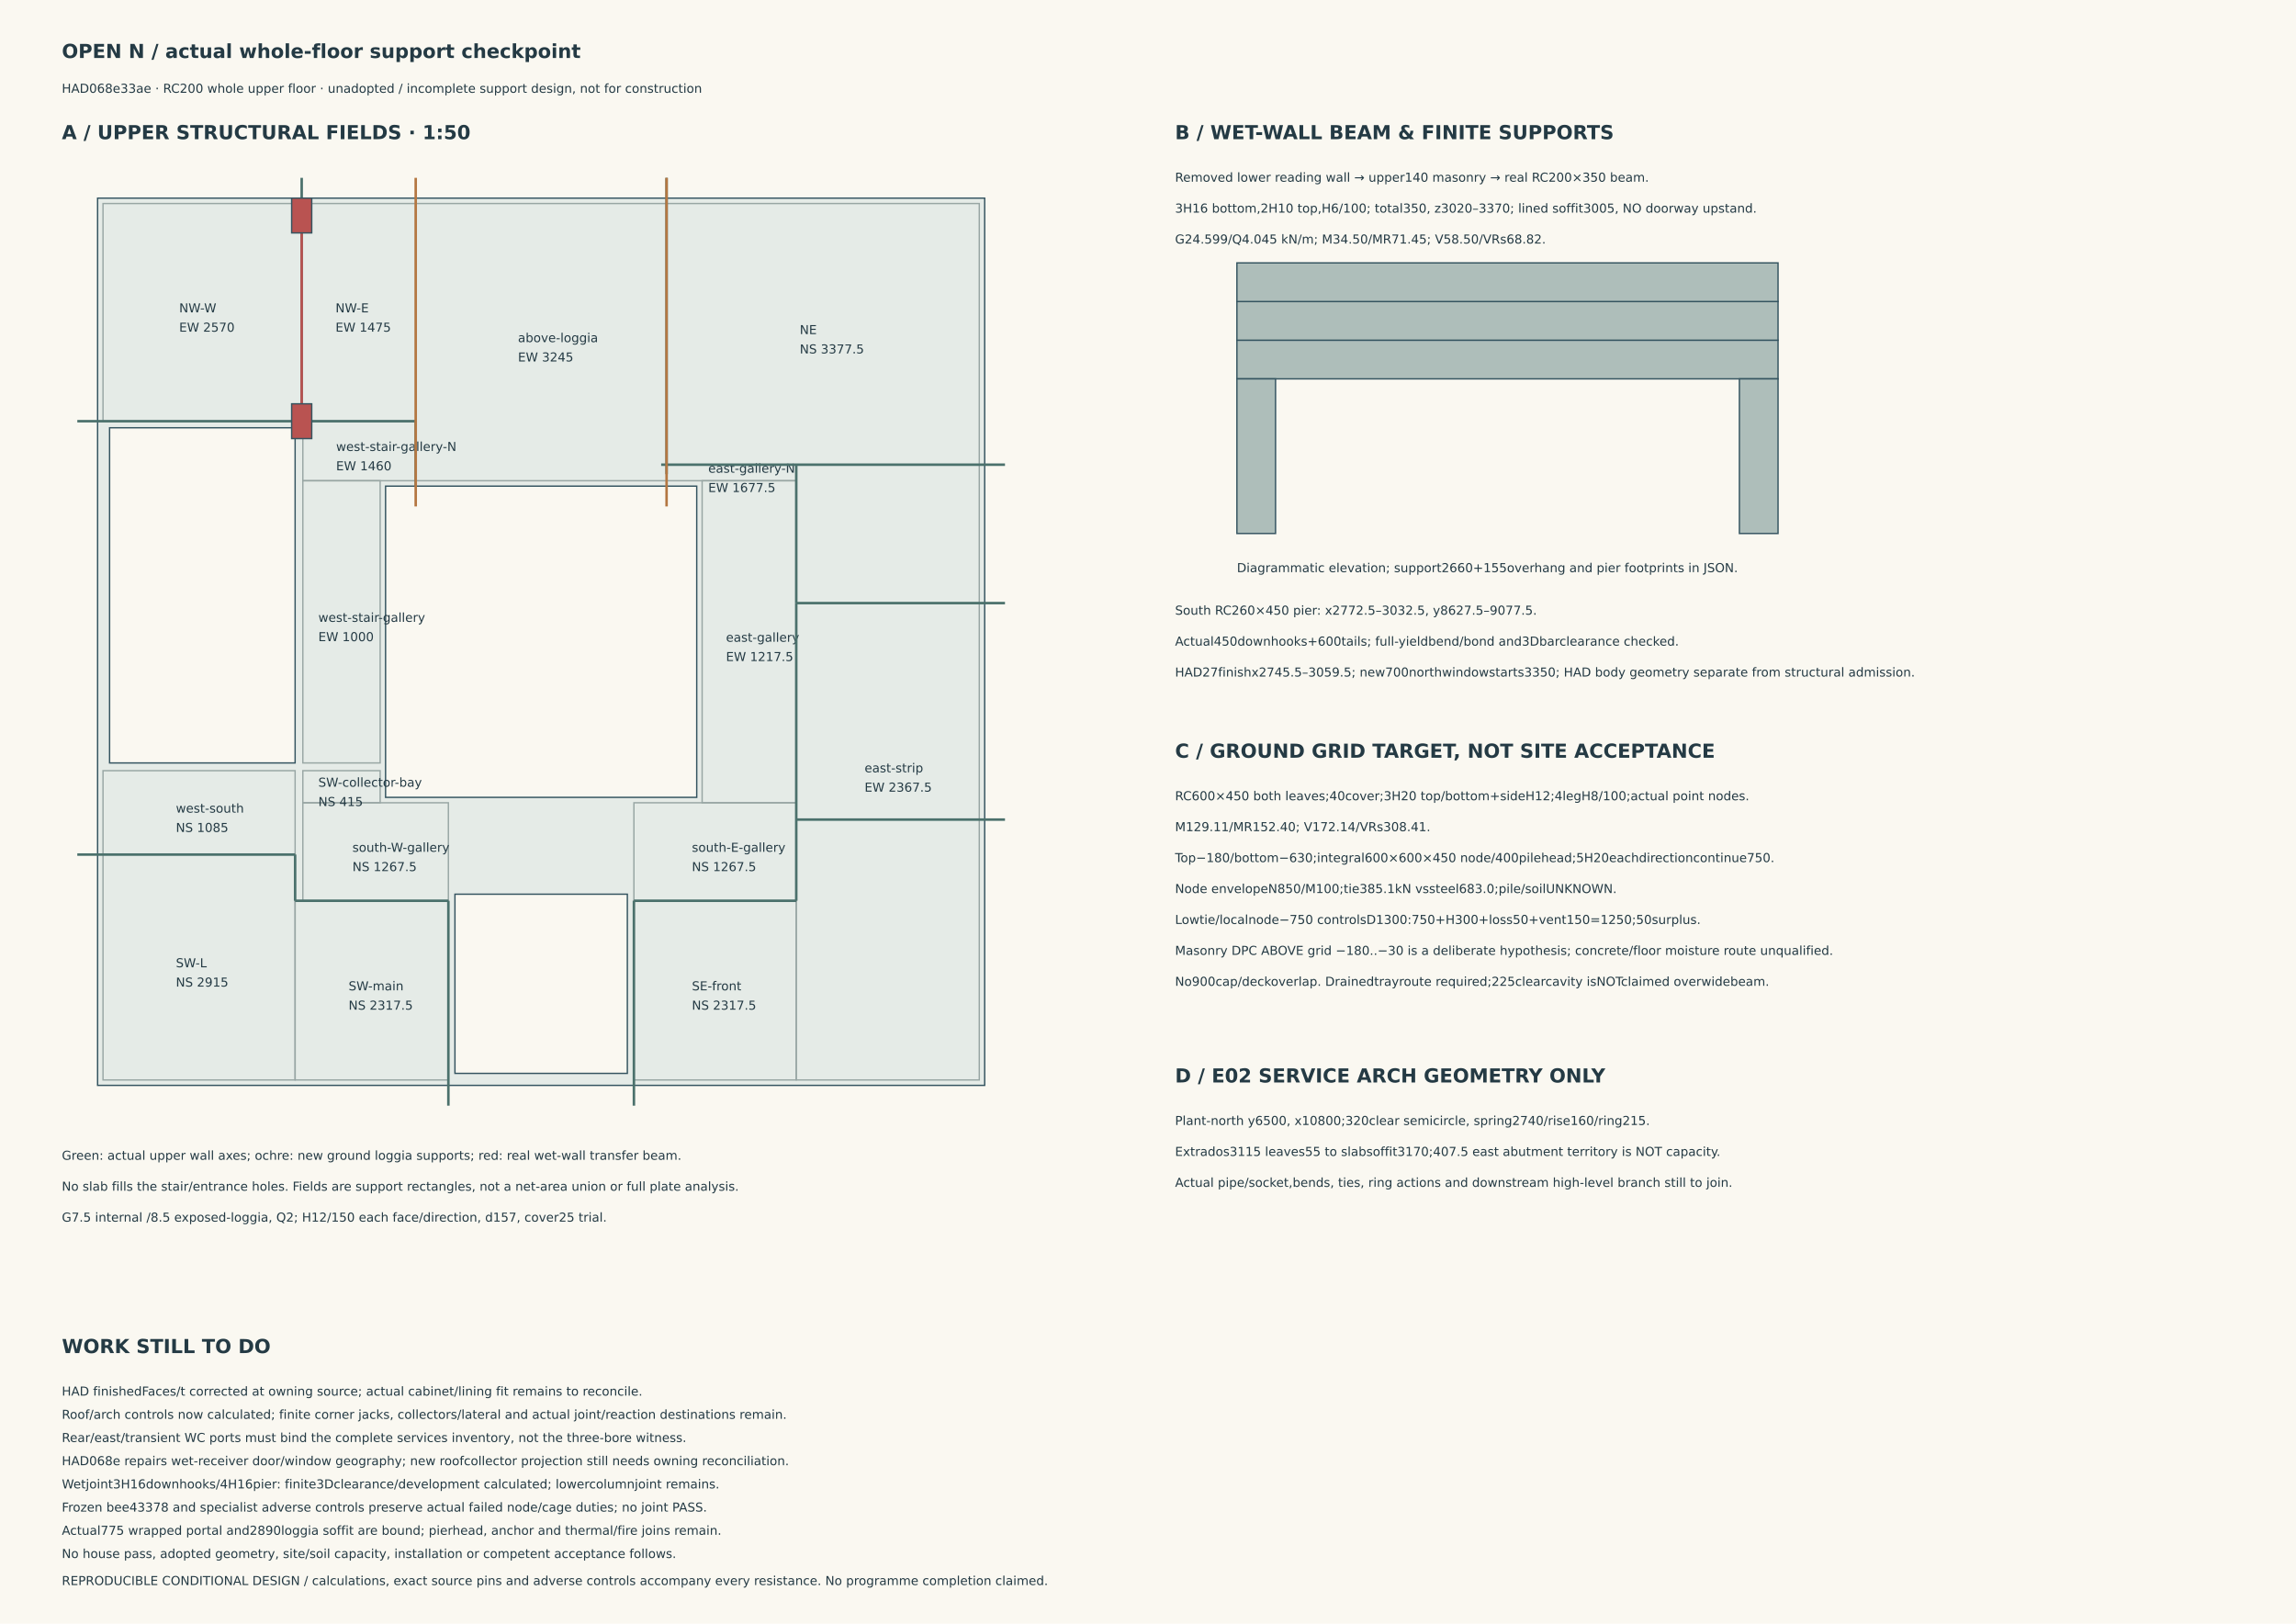
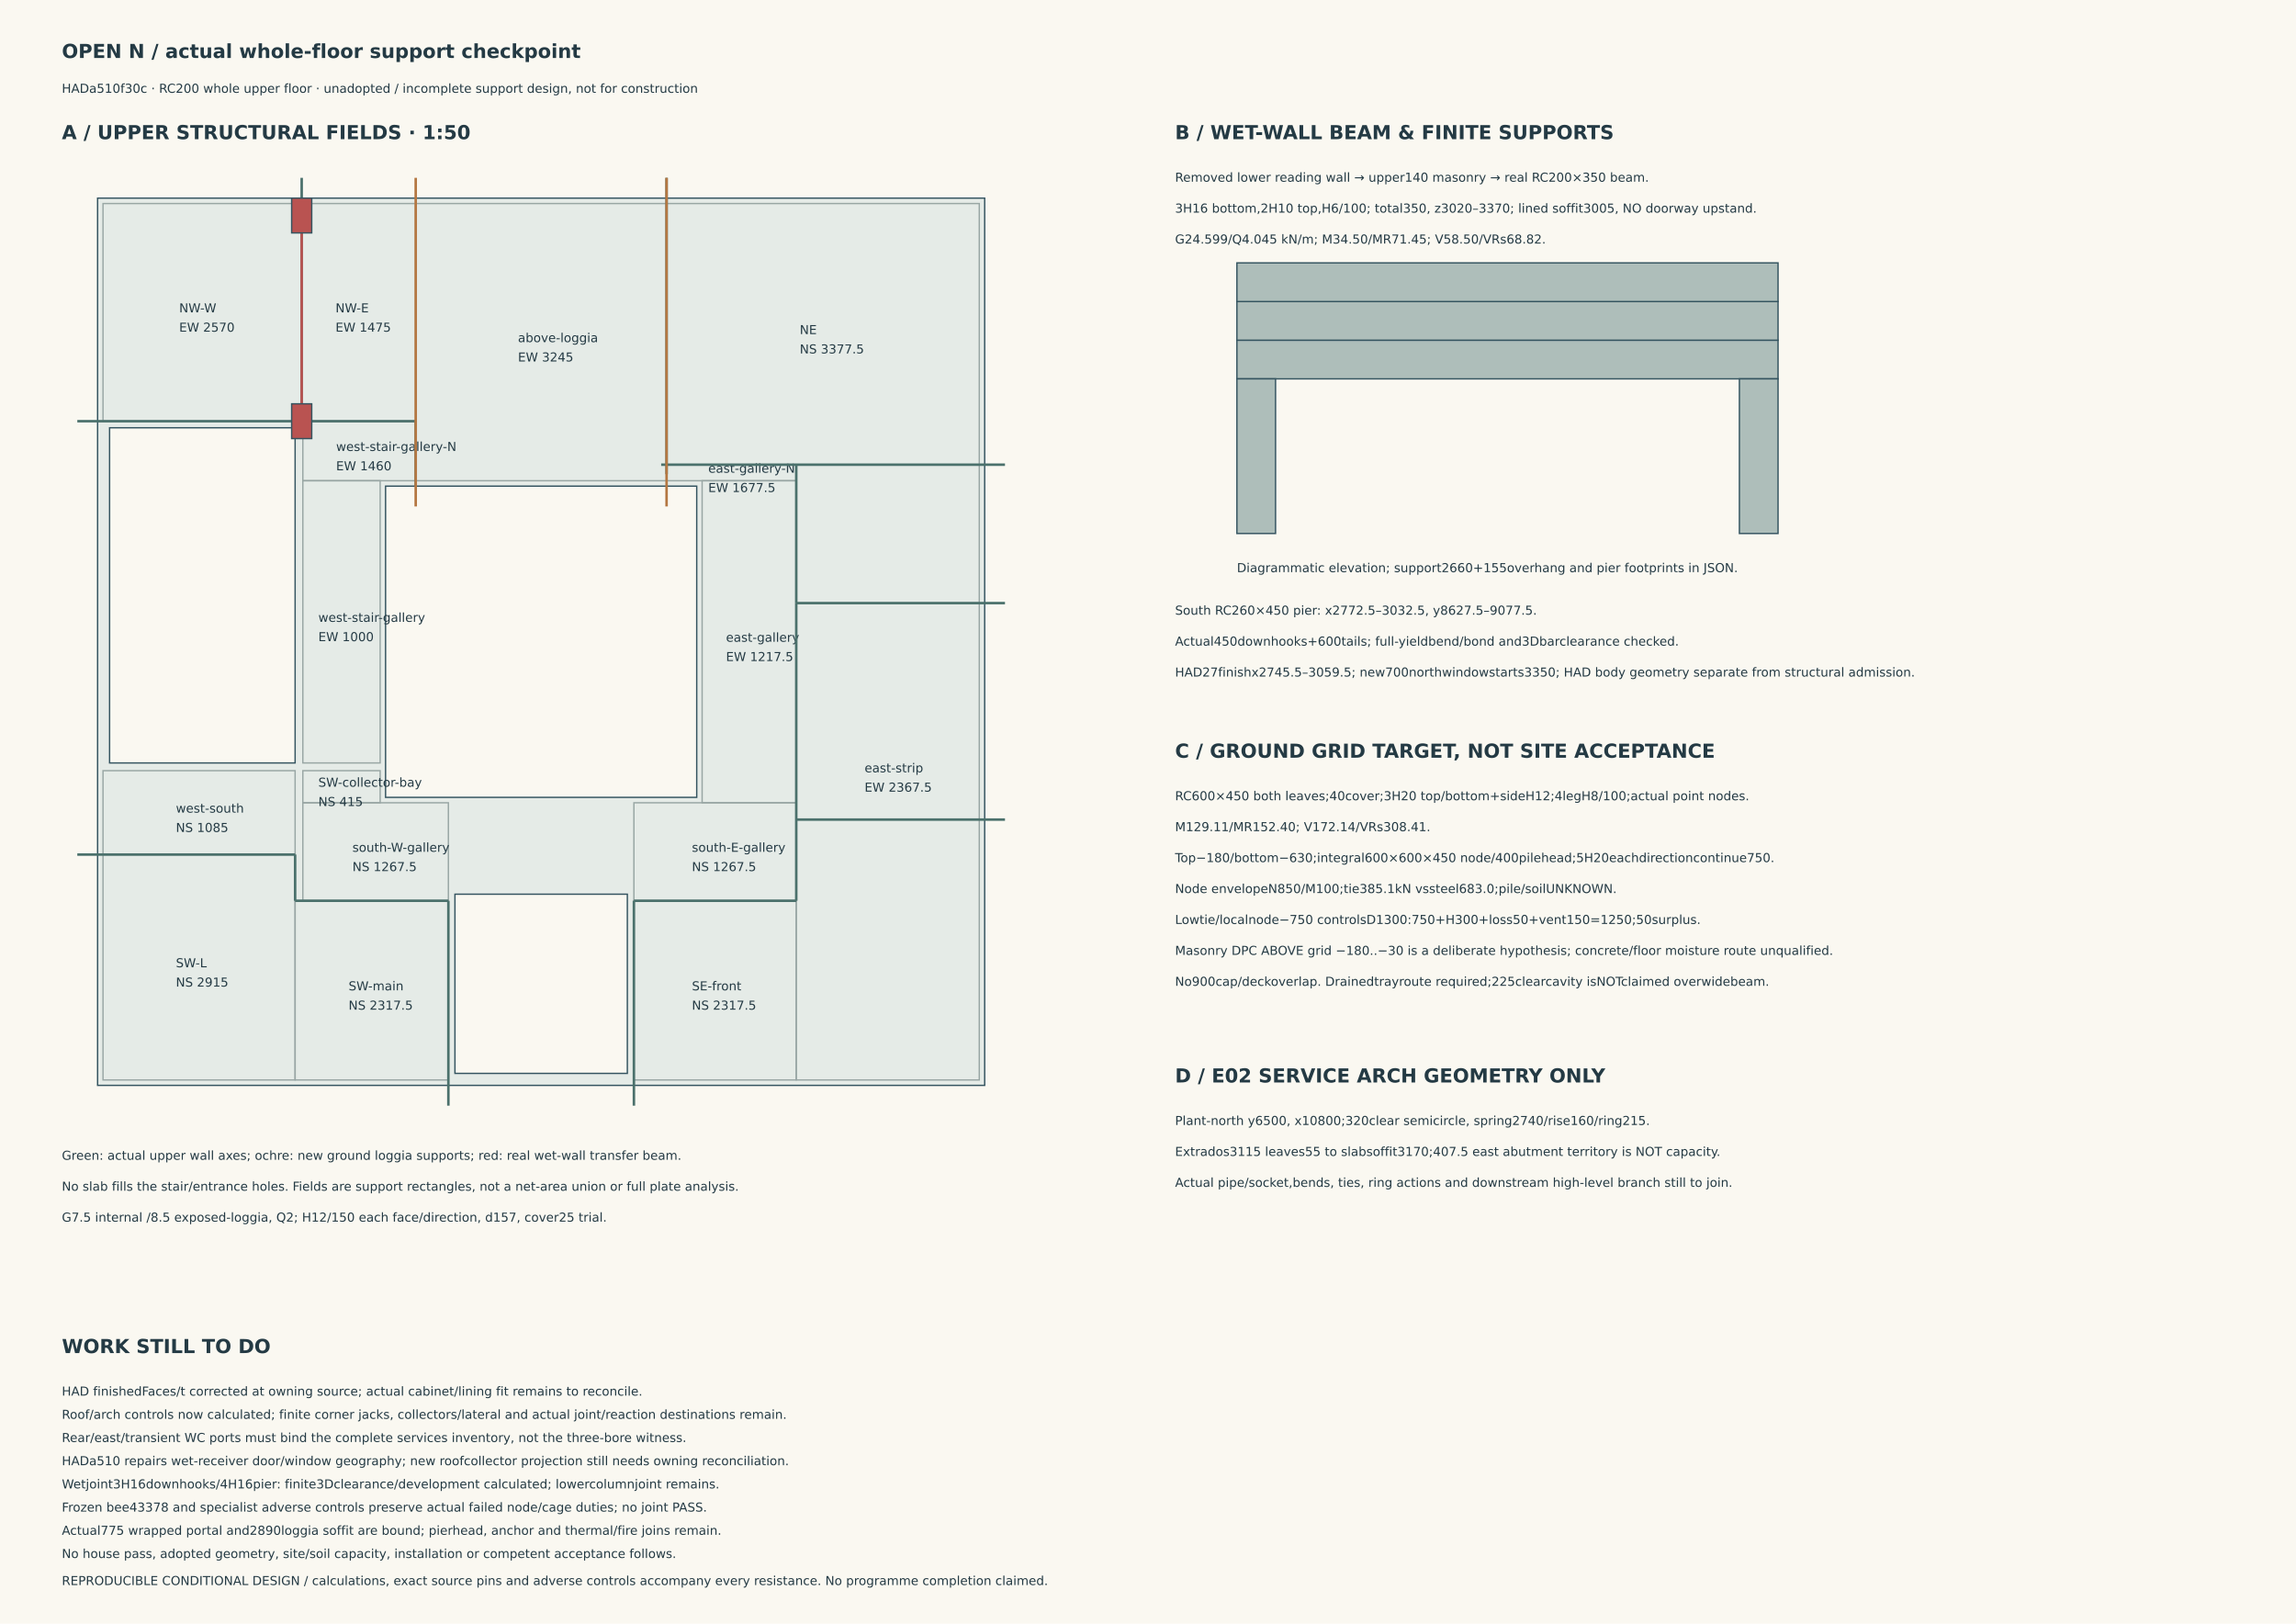
<svg xmlns="http://www.w3.org/2000/svg" width="594mm" height="420mm" viewBox="0 0 594 420">
  <style>text{font-family:DejaVu Sans,sans-serif;fill:#243a44;font-size:3.2px}.title{font-size:5px;font-weight:bold}</style>
  <rect width="594" height="420" fill="#faf8f1" />
  <text x="16" y="15" class="title">OPEN N / actual whole-floor support checkpoint</text>
-   <text x="16" y="24" class="">HAD068e33ae · RC200 whole upper floor · unadopted / incomplete support design, not for construction</text>
+   <text x="16" y="24" class="">HADa510f30c · RC200 whole upper floor · unadopted / incomplete support design, not for construction</text>
  <text x="16" y="36" class="title">A / UPPER STRUCTURAL FIELDS · 1:50</text>
  <rect x="25.250" y="51.250" width="229.500" height="229.500" fill="#e5ebe7" stroke="#345460" stroke-width=".35" />
  <rect x="99.750" y="125.750" width="80.500" height="80.500" fill="#faf8f1" stroke="#345460" stroke-width=".35" />
  <rect x="28.350" y="110.650" width="48.000" height="86.700" fill="#faf8f1" stroke="#345460" stroke-width=".35" />
  <rect x="117.700" y="231.300" width="44.600" height="46.350" fill="#faf8f1" stroke="#345460" stroke-width=".35" />
  <rect x="26.650" y="221.050" width="49.700" height="58.300" fill="none" stroke="#98a6a4" stroke-width=".35" />
  <text x="45.5" y="250.2" class="">SW-L</text>
  <text x="45.5" y="255.2" class="">NS 2915</text>
  <rect x="76.350" y="233.000" width="39.650" height="46.350" fill="none" stroke="#98a6a4" stroke-width=".35" />
  <text x="90.175" y="256.175" class="">SW-main</text>
  <text x="90.175" y="261.175" class="">NS 2317.5</text>
  <rect x="164.000" y="233.000" width="42.000" height="46.350" fill="none" stroke="#98a6a4" stroke-width=".35" />
  <text x="179.0" y="256.175" class="">SE-front</text>
  <text x="179.0" y="261.175" class="">NS 2317.5</text>
  <rect x="206.000" y="120.200" width="47.350" height="159.150" fill="none" stroke="#98a6a4" stroke-width=".35" />
  <text x="223.675" y="199.775" class="">east-strip</text>
  <text x="223.675" y="204.775" class="">EW 2367.5</text>
  <rect x="78.350" y="207.650" width="37.650" height="25.350" fill="none" stroke="#98a6a4" stroke-width=".35" />
  <text x="91.175" y="220.325" class="">south-W-gallery</text>
  <text x="91.175" y="225.325" class="">NS 1267.5</text>
  <rect x="164.000" y="207.650" width="42.000" height="25.350" fill="none" stroke="#98a6a4" stroke-width=".35" />
  <text x="179.0" y="220.325" class="">south-E-gallery</text>
  <text x="179.0" y="225.325" class="">NS 1267.5</text>
  <rect x="181.650" y="124.350" width="24.350" height="83.300" fill="none" stroke="#98a6a4" stroke-width=".35" />
  <text x="187.825" y="166.0" class="">east-gallery</text>
  <text x="187.825" y="171.0" class="">EW 1217.5</text>
  <rect x="26.650" y="199.350" width="49.700" height="21.700" fill="none" stroke="#98a6a4" stroke-width=".35" />
  <text x="45.5" y="210.2" class="">west-south</text>
  <text x="45.5" y="215.2" class="">NS 1085</text>
  <rect x="78.350" y="199.350" width="20.000" height="8.300" fill="none" stroke="#98a6a4" stroke-width=".35" />
  <text x="82.35" y="203.5" class="">SW-collector-bay</text>
  <text x="82.35" y="208.5" class="">NS 415</text>
  <rect x="78.350" y="124.350" width="20.000" height="73.000" fill="none" stroke="#98a6a4" stroke-width=".35" />
  <text x="82.35" y="160.85" class="">west-stair-gallery</text>
  <text x="82.35" y="165.85" class="">EW 1000</text>
  <rect x="78.350" y="108.950" width="29.200" height="15.400" fill="none" stroke="#98a6a4" stroke-width=".35" />
  <text x="86.95" y="116.65" class="">west-stair-gallery-N</text>
  <text x="86.95" y="121.65" class="">EW 1460</text>
  <rect x="172.450" y="120.200" width="33.550" height="4.150" fill="none" stroke="#98a6a4" stroke-width=".35" />
  <text x="183.225" y="122.275" class="">east-gallery-N</text>
  <text x="183.225" y="127.275" class="">EW 1677.5</text>
  <rect x="26.650" y="52.650" width="51.400" height="56.300" fill="none" stroke="#98a6a4" stroke-width=".35" />
  <text x="46.35" y="80.8" class="">NW-W</text>
  <text x="46.35" y="85.8" class="">EW 2570</text>
  <rect x="78.050" y="52.650" width="29.500" height="56.300" fill="none" stroke="#98a6a4" stroke-width=".35" />
  <text x="86.8" y="80.8" class="">NW-E</text>
  <text x="86.8" y="85.8" class="">EW 1475</text>
  <rect x="107.550" y="52.650" width="64.900" height="71.700" fill="none" stroke="#98a6a4" stroke-width=".35" />
  <text x="134.0" y="88.5" class="">above-loggia</text>
  <text x="134.0" y="93.5" class="">EW 3245</text>
  <rect x="172.450" y="52.650" width="80.900" height="67.550" fill="none" stroke="#98a6a4" stroke-width=".35" />
  <text x="206.9" y="86.425" class="">NE</text>
  <text x="206.9" y="91.425" class="">NS 3377.5</text>
  <path d="M116.0,286.0 L116.0,233.0" fill="none" stroke="#4b716c" stroke-width=".65" />
  <path d="M76.35,233.0 L116.0,233.0" fill="none" stroke="#4b716c" stroke-width=".65" />
  <path d="M76.35,233.0 L76.35,221.05" fill="none" stroke="#4b716c" stroke-width=".65" />
  <path d="M20.0,221.05 L76.35,221.05" fill="none" stroke="#4b716c" stroke-width=".65" />
  <path d="M164.0,286.0 L164.0,233.0" fill="none" stroke="#4b716c" stroke-width=".65" />
  <path d="M164.0,233.0 L206.0,233.0" fill="none" stroke="#4b716c" stroke-width=".65" />
  <path d="M206.0,233.0 L206.0,156.0" fill="none" stroke="#4b716c" stroke-width=".65" />
  <path d="M206.0,212.0 L260.0,212.0" fill="none" stroke="#4b716c" stroke-width=".65" />
  <path d="M206.0,156.0 L260.0,156.0" fill="none" stroke="#4b716c" stroke-width=".65" />
  <path d="M78.05,108.95 L107.55,108.95" fill="none" stroke="#4b716c" stroke-width=".65" />
  <path d="M107.55,125.75 L107.55,108.95" fill="none" stroke="#4b716c" stroke-width=".65" />
  <path d="M171.05,120.2 L206.0,120.2" fill="none" stroke="#4b716c" stroke-width=".65" />
  <path d="M172.45,122.65 L172.45,46.0" fill="none" stroke="#4b716c" stroke-width=".65" />
  <path d="M78.05,108.95 L78.05,46.0" fill="none" stroke="#4b716c" stroke-width=".65" />
  <path d="M206.0,156.0 L206.0,120.2" fill="none" stroke="#4b716c" stroke-width=".65" />
  <path d="M206.0,120.2 L260.0,120.2" fill="none" stroke="#4b716c" stroke-width=".65" />
  <path d="M20.0,108.95 L78.05,108.95" fill="none" stroke="#4b716c" stroke-width=".65" />
  <path d="M107.55,131.0 L107.55,46.0" fill="none" stroke="#b47742" stroke-width=".65" />
  <path d="M172.45,131.0 L172.45,46.0" fill="none" stroke="#b47742" stroke-width=".65" />
  <path d="M78.05,108.95 L78.05,52.65" fill="none" stroke="#b95351" stroke-width=".65" />
  <rect x="75.450" y="104.450" width="5.200" height="9.000" fill="#b95351" stroke="#345460" stroke-width=".35" />
  <rect x="75.450" y="51.250" width="5.200" height="9.000" fill="#b95351" stroke="#345460" stroke-width=".35" />
  <text x="16" y="300" class="">Green: actual upper wall axes; ochre: new ground loggia supports; red: real wet-wall transfer beam.</text>
  <text x="16" y="308" class="">No slab fills the stair/entrance holes. Fields are support rectangles, not a net-area union or full plate analysis.</text>
  <text x="16" y="316" class="">G7.5 internal /8.5 exposed-loggia, Q2; H12/150 each face/direction, d157, cover25 trial.</text>
  <text x="304" y="36" class="title">B / WET-WALL BEAM &amp; FINITE SUPPORTS</text>
  <text x="304" y="47" class="">Removed lower reading wall → upper140 masonry → real RC200×350 beam.</text>
  <text x="304" y="55" class="">3H16 bottom,2H10 top,H6/100; total350, z3020–3370; lined soffit3005, NO doorway upstand.</text>
  <text x="304" y="63" class="">G24.599/Q4.045 kN/m; M34.50/MR71.45; V58.50/VRs68.82.</text>
  <rect x="320.000" y="88.000" width="140.000" height="10.000" fill="#aebeba" stroke="#345460" stroke-width=".35" />
  <rect x="320.000" y="78.000" width="140.000" height="10.000" fill="#aebeba" stroke="#345460" stroke-width=".35" />
  <rect x="320.000" y="68.000" width="140.000" height="10.000" fill="#aebeba" stroke="#345460" stroke-width=".35" />
  <rect x="320.000" y="98.000" width="10.000" height="40.000" fill="#aebeba" stroke="#345460" stroke-width=".35" />
  <rect x="450.000" y="98.000" width="10.000" height="40.000" fill="#aebeba" stroke="#345460" stroke-width=".35" />
  <text x="320" y="148" class="">Diagrammatic elevation; support2660+155overhang and pier footprints in JSON.</text>
  <text x="304" y="159" class="">South RC260×450 pier: x2772.5–3032.5, y8627.5–9077.5.</text>
  <text x="304" y="167" class="">Actual450downhooks+600tails; full-yieldbend/bond and3Dbarclearance checked.</text>
  <text x="304" y="175" class="">HAD27finishx2745.5–3059.5; new700northwindowstarts3350; HAD body geometry separate from structural admission.</text>
  <text x="304" y="196" class="title">C / GROUND GRID TARGET, NOT SITE ACCEPTANCE</text>
  <text x="304" y="207" class="">RC600×450 both leaves;40cover;3H20 top/bottom+sideH12;4legH8/100;actual point nodes.</text>
  <text x="304" y="215" class="">M129.11/MR152.40; V172.14/VRs308.41.</text>
  <text x="304" y="223" class="">Top−180/bottom−630;integral600×600×450 node/400pilehead;5H20eachdirectioncontinue750.</text>
  <text x="304" y="231" class="">Node envelopeN850/M100;tie385.1kN vssteel683.0;pile/soilUNKNOWN.</text>
  <text x="304" y="239" class="">Lowtie/localnode−750 controlsD1300:750+H300+loss50+vent150=1250;50surplus.</text>
  <text x="304" y="247" class="">Masonry DPC ABOVE grid −180..−30 is a deliberate hypothesis; concrete/floor moisture route unqualified.</text>
  <text x="304" y="255" class="">No900cap/deckoverlap. Drainedtrayroute required;225clearcavity isNOTclaimed overwidebeam.</text>
  <text x="304" y="280" class="title">D / E02 SERVICE ARCH GEOMETRY ONLY</text>
  <text x="304" y="291" class="">Plant-north y6500, x10800;320clear semicircle, spring2740/rise160/ring215.</text>
  <text x="304" y="299" class="">Extrados3115 leaves55 to slabsoffit3170;407.5 east abutment territory is NOT capacity.</text>
  <text x="304" y="307" class="">Actual pipe/socket,bends, ties, ring actions and downstream high-level branch still to join.</text>
  <text x="16" y="350" class="title">WORK STILL TO DO</text>
  <text x="16" y="361" class="">HAD finishedFaces/t corrected at owning source; actual cabinet/lining fit remains to reconcile.</text>
  <text x="16" y="367" class="">Roof/arch controls now calculated; finite corner jacks, collectors/lateral and actual joint/reaction destinations remain.</text>
  <text x="16" y="373" class="">Rear/east/transient WC ports must bind the complete services inventory, not the three-bore witness.</text>
-   <text x="16" y="379" class="">HAD068e repairs wet-receiver door/window geography; new roofcollector projection still needs owning reconciliation.</text>
+   <text x="16" y="379" class="">HADa510 repairs wet-receiver door/window geography; new roofcollector projection still needs owning reconciliation.</text>
  <text x="16" y="385" class="">Wetjoint3H16downhooks/4H16pier: finite3Dclearance/development calculated; lowercolumnjoint remains.</text>
  <text x="16" y="391" class="">Frozen bee43378 and specialist adverse controls preserve actual failed node/cage duties; no joint PASS.</text>
  <text x="16" y="397" class="">Actual775 wrapped portal and2890loggia soffit are bound; pierhead, anchor and thermal/fire joins remain.</text>
  <text x="16" y="403" class="">No house pass, adopted geometry, site/soil capacity, installation or competent acceptance follows.</text>
  <text x="16" y="410" class="">REPRODUCIBLE CONDITIONAL DESIGN / calculations, exact source pins and adverse controls accompany every resistance. No programme completion claimed.</text>
</svg>
